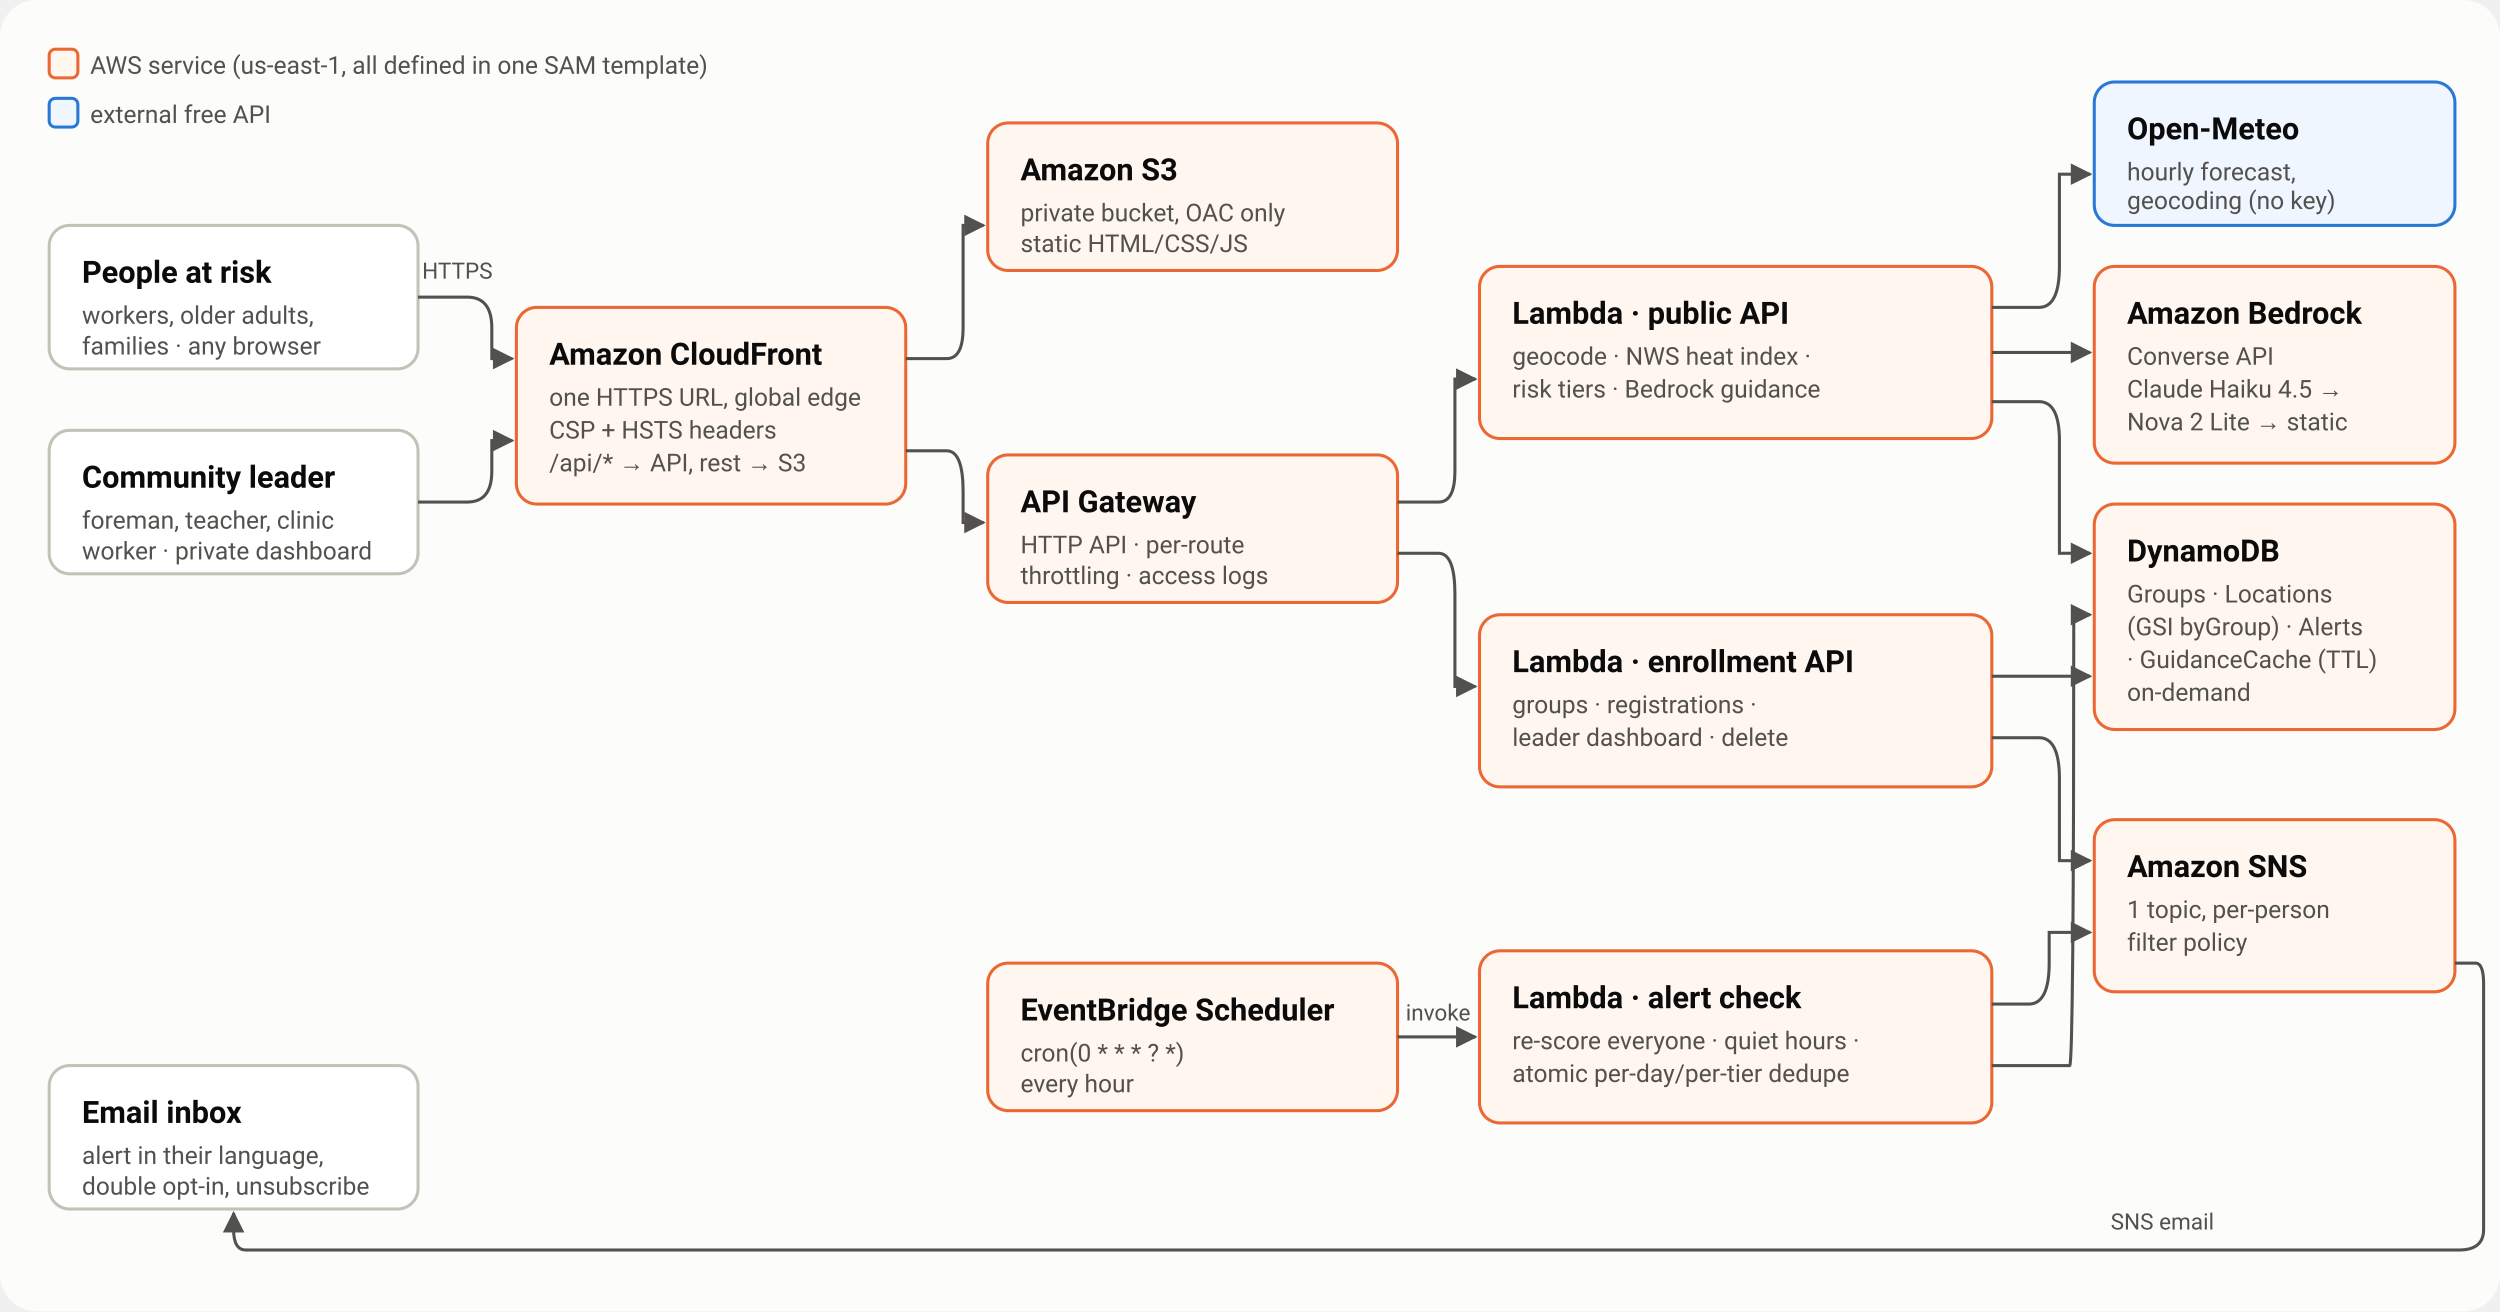
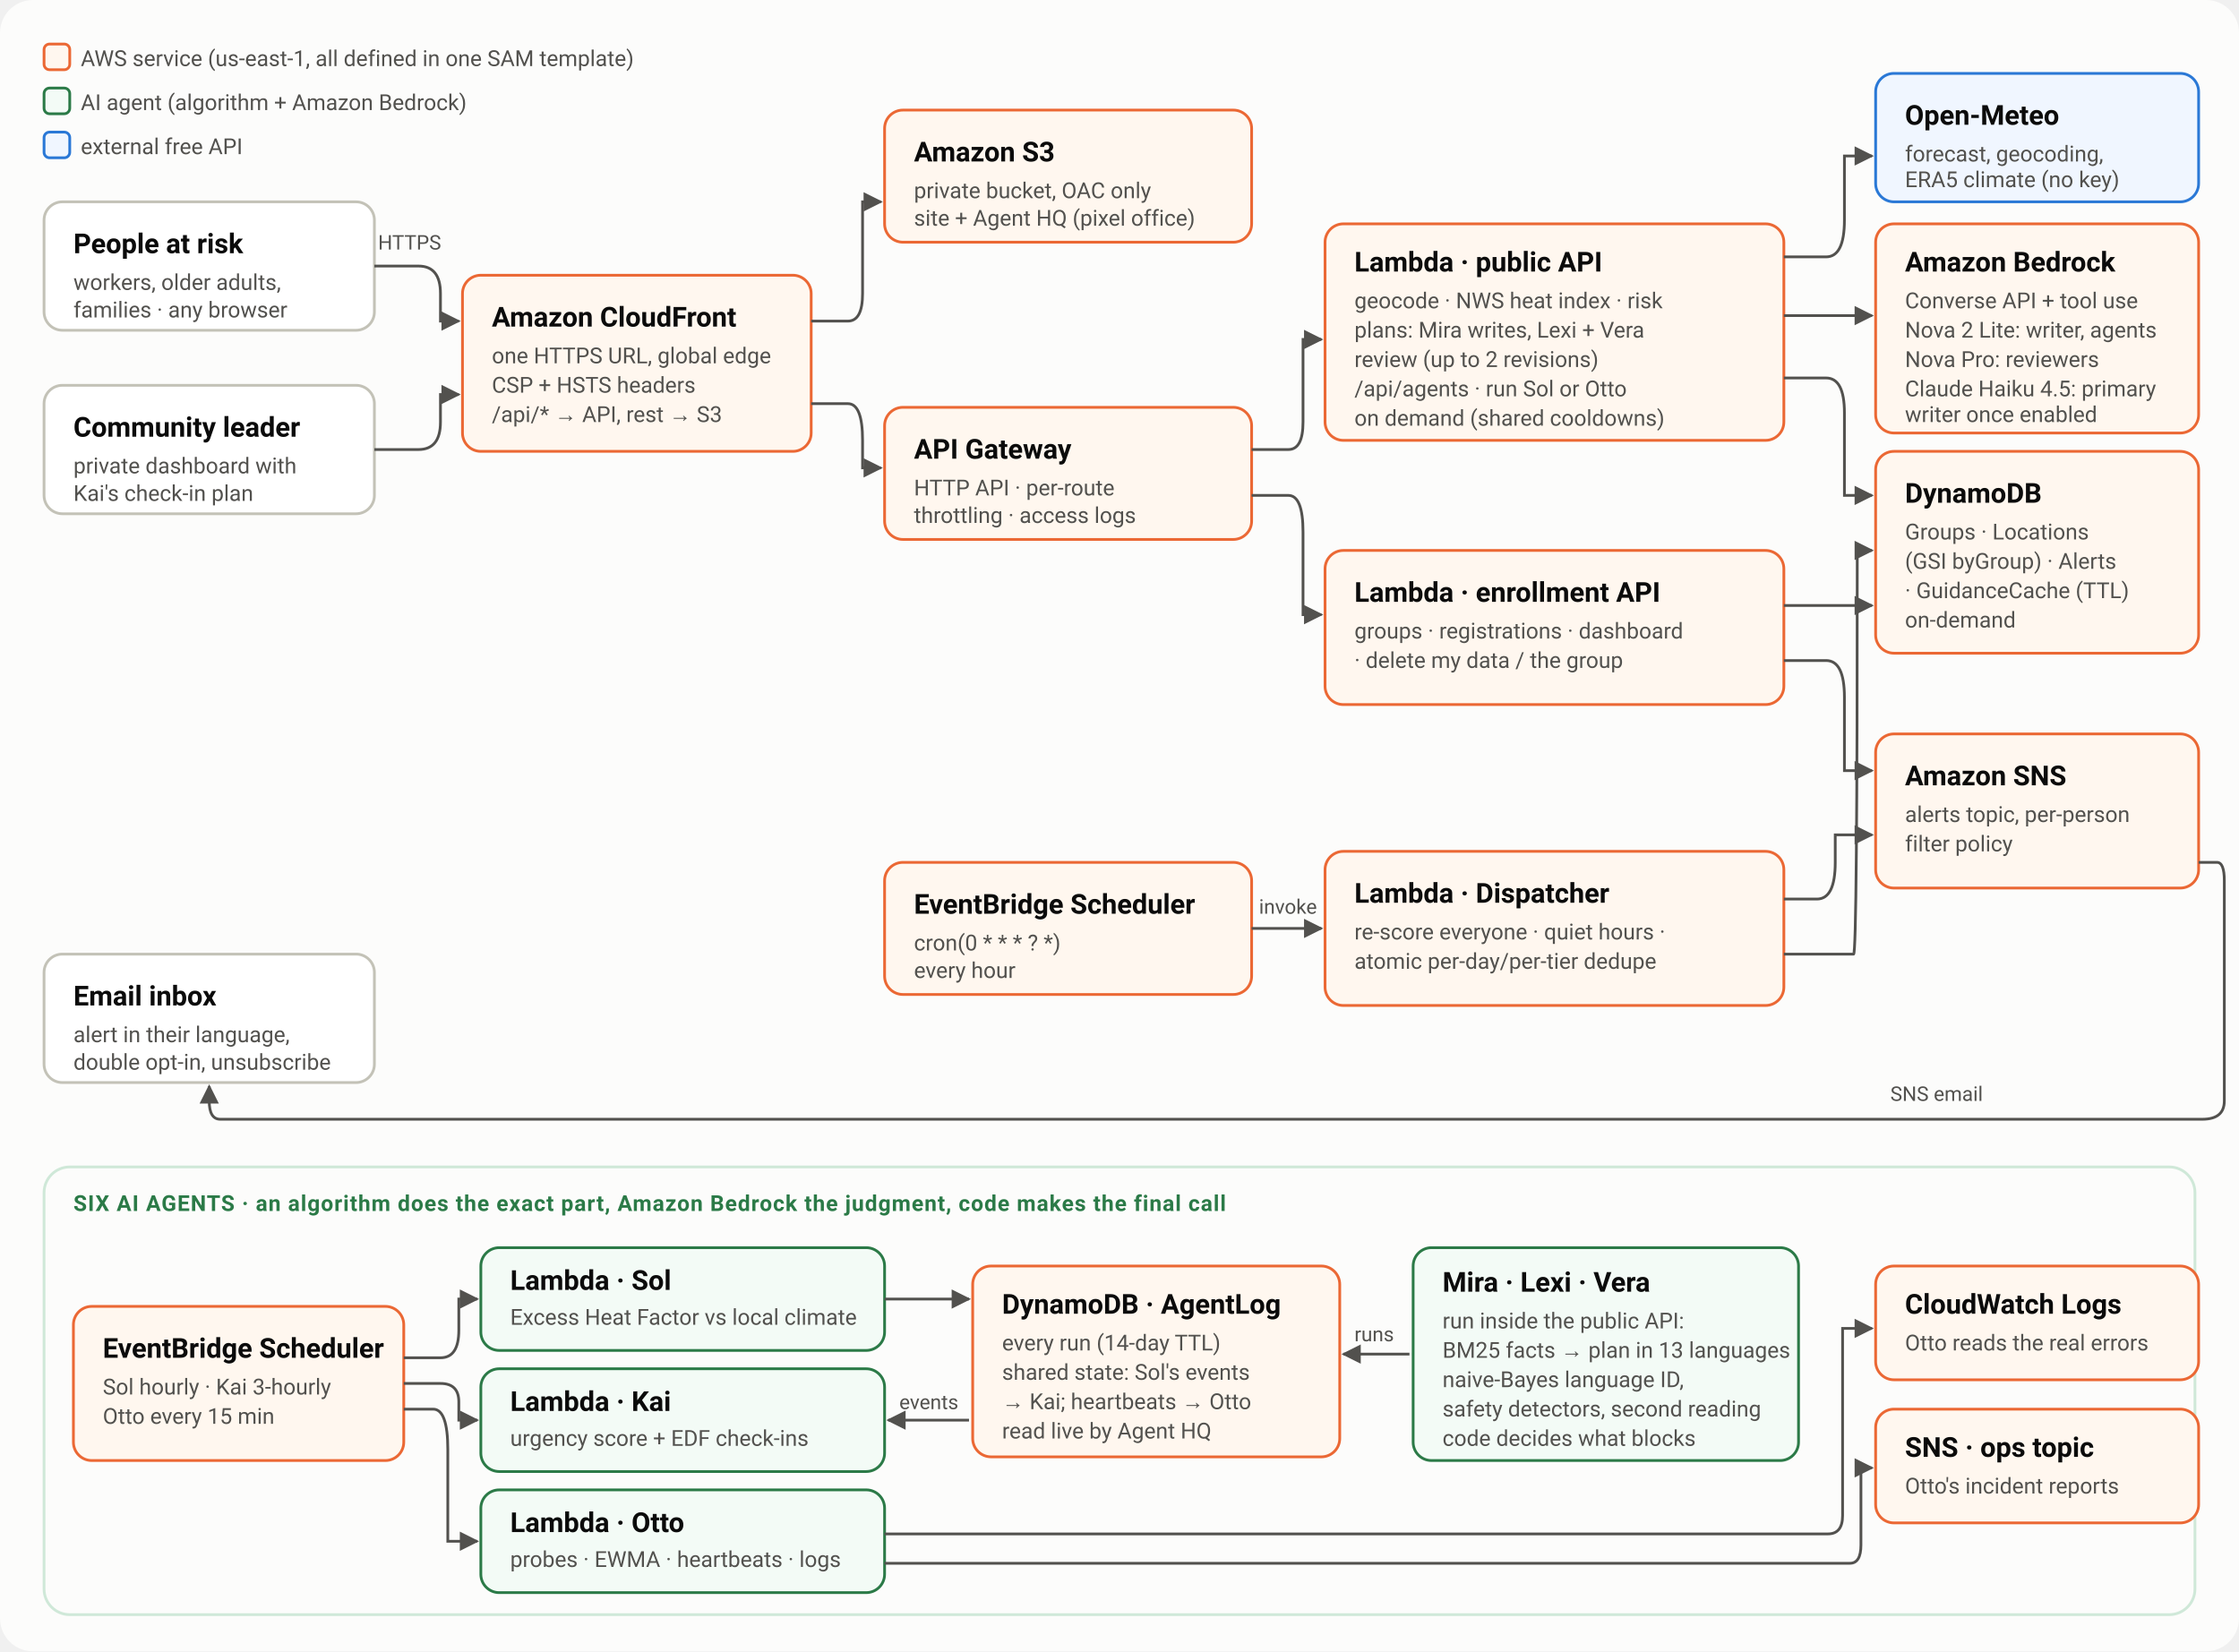
- <svg xmlns="http://www.w3.org/2000/svg" viewBox="0 0 1220 640" width="1220" height="640" font-family="system-ui, -apple-system, Segoe UI, Roboto, Arial, sans-serif" role="img" aria-labelledby="t d">
+ <svg xmlns="http://www.w3.org/2000/svg" viewBox="0 0 1220 900" width="1220" height="900" font-family="system-ui, -apple-system, Segoe UI, Roboto, Arial, sans-serif" role="img" aria-labelledby="t d">
  <defs>
    <marker id="a" viewBox="0 0 10 10" refX="9" refY="5" markerWidth="7" markerHeight="7" orient="auto-start-reverse">
      <path d="M0 0L10 5L0 10z" fill="#52514e" />
    </marker>
    <style>
      .box{fill:#ffffff;stroke:#c3c2b7;stroke-width:1.5}
      .aws{fill:#fff7ef;stroke:#eb6834;stroke-width:1.5}
+       .agent{fill:#f3fbf6;stroke:#2b7a47;stroke-width:1.5}
      .ext{fill:#f0f6ff;stroke:#2a78d6;stroke-width:1.5;stroke-dasharray:0}
      .h{font-size:15px;font-weight:700;fill:#0b0b0b}
      .s{font-size:12px;fill:#52514e}
      .e{stroke:#52514e;stroke-width:1.5;fill:none;marker-end:url(#a)}
      .lbl{font-size:11px;fill:#52514e}
-       .zone{fill:none;stroke:#e1e0d9;stroke-width:1.5}
-       .zt{font-size:12px;font-weight:700;fill:#898781;letter-spacing:.06em}
+       .zone{fill:none;stroke:#cfe8d8;stroke-width:1.5}
+       .zt{font-size:12px;font-weight:700;fill:#2b7a47;letter-spacing:.04em}
    </style>
  </defs>
-   <rect width="1220" height="640" rx="18" fill="#fcfcfb" />
+   <rect width="1220" height="900" rx="18" fill="#fcfcfb" />
  <rect class="aws" x="24" y="24" width="14" height="14" rx="3" />
  <text class="s" x="44" y="36">AWS service (us-east-1, all defined in one SAM template)</text>
-   <rect class="ext" x="24" y="48" width="14" height="14" rx="3" />
-   <text class="s" x="44" y="60">external free API</text>
+   <rect class="agent" x="24" y="48" width="14" height="14" rx="3" />
+   <text class="s" x="44" y="60">AI agent (algorithm + Amazon Bedrock)</text>
+   <rect class="ext" x="24" y="72" width="14" height="14" rx="3" />
+   <text class="s" x="44" y="84">external free API</text>
  <rect class="box" x="24" y="110" width="180" height="70" rx="10" />
  <text class="h" x="40" y="138">People at risk</text>
  <text class="s" x="40" y="158">workers, older adults,</text>
  <text class="s" x="40" y="173">families · any browser</text>
  <rect class="box" x="24" y="210" width="180" height="70" rx="10" />
  <text class="h" x="40" y="238">Community leader</text>
-   <text class="s" x="40" y="258">foreman, teacher, clinic</text>
-   <text class="s" x="40" y="273">worker · private dashboard</text>
+   <text class="s" x="40" y="258">private dashboard with</text>
+   <text class="s" x="40" y="273">Kai's check-in plan</text>
  <rect class="box" x="24" y="520" width="180" height="70" rx="10" />
  <text class="h" x="40" y="548">Email inbox</text>
  <text class="s" x="40" y="568">alert in their language,</text>
  <text class="s" x="40" y="583">double opt-in, unsubscribe</text>
  <rect class="aws" x="252" y="150" width="190" height="96" rx="10" />
  <text class="h" x="268" y="178">Amazon CloudFront</text>
  <text class="s" x="268" y="198">one HTTPS URL, global edge</text>
  <text class="s" x="268" y="214">CSP + HSTS headers</text>
  <text class="s" x="268" y="230">/api/* → API, rest → S3</text>
  <rect class="aws" x="482" y="60" width="200" height="72" rx="10" />
  <text class="h" x="498" y="88">Amazon S3</text>
  <text class="s" x="498" y="108">private bucket, OAC only</text>
-   <text class="s" x="498" y="123">static HTML/CSS/JS</text>
+   <text class="s" x="498" y="123">site + Agent HQ (pixel office)</text>
  <rect class="aws" x="482" y="222" width="200" height="72" rx="10" />
  <text class="h" x="498" y="250">API Gateway</text>
  <text class="s" x="498" y="270">HTTP API · per-route</text>
  <text class="s" x="498" y="285">throttling · access logs</text>
-   <rect class="aws" x="722" y="130" width="250" height="84" rx="10" />
-   <text class="h" x="738" y="158">Lambda · public API</text>
-   <text class="s" x="738" y="178">geocode · NWS heat index ·</text>
-   <text class="s" x="738" y="194">risk tiers · Bedrock guidance</text>
+   <rect class="aws" x="722" y="122" width="250" height="118" rx="10" />
+   <text class="h" x="738" y="148">Lambda · public API</text>
+   <text class="s" x="738" y="168">geocode · NWS heat index · risk</text>
+   <text class="s" x="738" y="184">plans: Mira writes, Lexi + Vera</text>
+   <text class="s" x="738" y="200">review (up to 2 revisions)</text>
+   <text class="s" x="738" y="216">/api/agents · run Sol or Otto</text>
+   <text class="s" x="738" y="232">on demand (shared cooldowns)</text>
  <rect class="aws" x="722" y="300" width="250" height="84" rx="10" />
  <text class="h" x="738" y="328">Lambda · enrollment API</text>
-   <text class="s" x="738" y="348">groups · registrations ·</text>
-   <text class="s" x="738" y="364">leader dashboard · delete</text>
+   <text class="s" x="738" y="348">groups · registrations · dashboard</text>
+   <text class="s" x="738" y="364">· delete my data / the group</text>
  <rect class="aws" x="482" y="470" width="200" height="72" rx="10" />
  <text class="h" x="498" y="498">EventBridge Scheduler</text>
  <text class="s" x="498" y="518">cron(0 * * * ? *)</text>
  <text class="s" x="498" y="533">every hour</text>
  <rect class="aws" x="722" y="464" width="250" height="84" rx="10" />
-   <text class="h" x="738" y="492">Lambda · alert check</text>
+   <text class="h" x="738" y="492">Lambda · Dispatcher</text>
  <text class="s" x="738" y="512">re-score everyone · quiet hours ·</text>
  <text class="s" x="738" y="528">atomic per-day/per-tier dedupe</text>
  <rect class="ext" x="1022" y="40" width="176" height="70" rx="10" />
  <text class="h" x="1038" y="68">Open-Meteo</text>
-   <text class="s" x="1038" y="88">hourly forecast,</text>
-   <text class="s" x="1038" y="102">geocoding (no key)</text>
-   <rect class="aws" x="1022" y="130" width="176" height="96" rx="10" />
-   <text class="h" x="1038" y="158">Amazon Bedrock</text>
-   <text class="s" x="1038" y="178">Converse API</text>
-   <text class="s" x="1038" y="194">Claude Haiku 4.5 →</text>
-   <text class="s" x="1038" y="210">Nova 2 Lite → static</text>
+   <text class="s" x="1038" y="88">forecast, geocoding,</text>
+   <text class="s" x="1038" y="102">ERA5 climate (no key)</text>
+   <rect class="aws" x="1022" y="122" width="176" height="114" rx="10" />
+   <text class="h" x="1038" y="148">Amazon Bedrock</text>
+   <text class="s" x="1038" y="168">Converse API + tool use</text>
+   <text class="s" x="1038" y="184">Nova 2 Lite: writer, agents</text>
+   <text class="s" x="1038" y="200">Nova Pro: reviewers</text>
+   <text class="s" x="1038" y="216">Claude Haiku 4.5: primary</text>
+   <text class="s" x="1038" y="230">writer once enabled</text>
  <rect class="aws" x="1022" y="246" width="176" height="110" rx="10" />
  <text class="h" x="1038" y="274">DynamoDB</text>
  <text class="s" x="1038" y="294">Groups · Locations</text>
  <text class="s" x="1038" y="310">(GSI byGroup) · Alerts</text>
  <text class="s" x="1038" y="326">· GuidanceCache (TTL)</text>
  <text class="s" x="1038" y="342">on-demand</text>
  <rect class="aws" x="1022" y="400" width="176" height="84" rx="10" />
  <text class="h" x="1038" y="428">Amazon SNS</text>
-   <text class="s" x="1038" y="448">1 topic, per-person</text>
+   <text class="s" x="1038" y="448">alerts topic, per-person</text>
  <text class="s" x="1038" y="464">filter policy</text>
  <path class="e" d="M204 145 H228 Q240 145 240 160 V175 H250" />
  <path class="e" d="M204 245 H228 Q240 245 240 230 V215 H250" />
  <path class="e" d="M442 175 H462 Q470 175 470 160 V110 H480" />
  <path class="e" d="M442 220 H462 Q470 220 470 240 V255 H480" />
  <path class="e" d="M682 245 H702 Q710 245 710 230 V185 H720" />
  <path class="e" d="M682 270 H702 Q710 270 710 290 V335 H720" />
-   <path class="e" d="M972 150 H995 Q1005 150 1005 130 V85 H1020" />
+   <path class="e" d="M972 140 H995 Q1005 140 1005 120 V85 H1020" />
  <path class="e" d="M972 172 H1020" />
-   <path class="e" d="M972 196 H995 Q1005 196 1005 215 V270 H1020" />
+   <path class="e" d="M972 206 H995 Q1005 206 1005 225 V270 H1020" />
  <path class="e" d="M972 330 H1020" />
  <path class="e" d="M972 360 H995 Q1005 360 1005 380 V420 H1020" />
  <path class="e" d="M682 506 H720" />
  <path class="e" d="M972 490 H990 Q1000 490 1000 470 V455 H1020" />
  <path class="e" d="M972 520 H1010 Q1012 520 1012 300 V300 H1020" />
  <path class="e" d="M1198 470 H1208 Q1212 470 1212 480 V600 Q1212 610 1200 610 H120 Q114 610 114 600 V592" />
  <text class="lbl" x="206" y="136">HTTPS</text>
  <text class="lbl" x="1030" y="600">SNS email</text>
  <text class="lbl" x="686" y="498">invoke</text>
+   <rect class="zone" x="24" y="636" width="1172" height="244" rx="14" />
+   <text class="zt" x="40" y="660">SIX AI AGENTS · an algorithm does the exact part, Amazon Bedrock the judgment, code makes the final call</text>
+   <rect class="aws" x="40" y="712" width="180" height="84" rx="10" />
+   <text class="h" x="56" y="740">EventBridge Scheduler</text>
+   <text class="s" x="56" y="760">Sol hourly · Kai 3-hourly</text>
+   <text class="s" x="56" y="776">Otto every 15 min</text>
+   <rect class="agent" x="262" y="680" width="220" height="56" rx="10" />
+   <text class="h" x="278" y="703">Lambda · Sol</text>
+   <text class="s" x="278" y="722">Excess Heat Factor vs local climate</text>
+   <rect class="agent" x="262" y="746" width="220" height="56" rx="10" />
+   <text class="h" x="278" y="769">Lambda · Kai</text>
+   <text class="s" x="278" y="788">urgency score + EDF check-ins</text>
+   <rect class="agent" x="262" y="812" width="220" height="56" rx="10" />
+   <text class="h" x="278" y="835">Lambda · Otto</text>
+   <text class="s" x="278" y="854">probes · EWMA · heartbeats · logs</text>
+   <path class="e" d="M220 740 H240 Q250 740 250 725 V708 H260" />
+   <path class="e" d="M220 754 H240 Q250 754 250 764 V774 H260" />
+   <path class="e" d="M220 768 H236 Q244 768 244 790 V840 H260" />
+   <rect class="aws" x="530" y="690" width="200" height="104" rx="10" />
+   <text class="h" x="546" y="716">DynamoDB · AgentLog</text>
+   <text class="s" x="546" y="736">every run (14-day TTL)</text>
+   <text class="s" x="546" y="752">shared state: Sol's events</text>
+   <text class="s" x="546" y="768">→ Kai; heartbeats → Otto</text>
+   <text class="s" x="546" y="784">read live by Agent HQ</text>
+   <path class="e" d="M482 708 H528" />
+   <path class="e" d="M528 774 H484" />
+   <text class="lbl" x="490" y="768">events</text>
+   <rect class="agent" x="770" y="680" width="210" height="116" rx="10" />
+   <text class="h" x="786" y="704">Mira · Lexi · Vera</text>
+   <text class="s" x="786" y="724">run inside the public API:</text>
+   <text class="s" x="786" y="740">BM25 facts → plan in 13 languages</text>
+   <text class="s" x="786" y="756">naive-Bayes language ID,</text>
+   <text class="s" x="786" y="772">safety detectors, second reading</text>
+   <text class="s" x="786" y="788">code decides what blocks</text>
+   <path class="e" d="M768 738 H732" />
+   <text class="lbl" x="738" y="731">runs</text>
+   <rect class="aws" x="1022" y="690" width="176" height="62" rx="10" />
+   <text class="h" x="1038" y="716">CloudWatch Logs</text>
+   <text class="s" x="1038" y="736">Otto reads the real errors</text>
+   <rect class="aws" x="1022" y="768" width="176" height="62" rx="10" />
+   <text class="h" x="1038" y="794">SNS · ops topic</text>
+   <text class="s" x="1038" y="814">Otto's incident reports</text>
+   <path class="e" d="M482 836 H996 Q1004 836 1004 826 V724 H1020" />
+   <path class="e" d="M482 852 H1008 Q1014 852 1014 842 V800 H1020" />
</svg>
